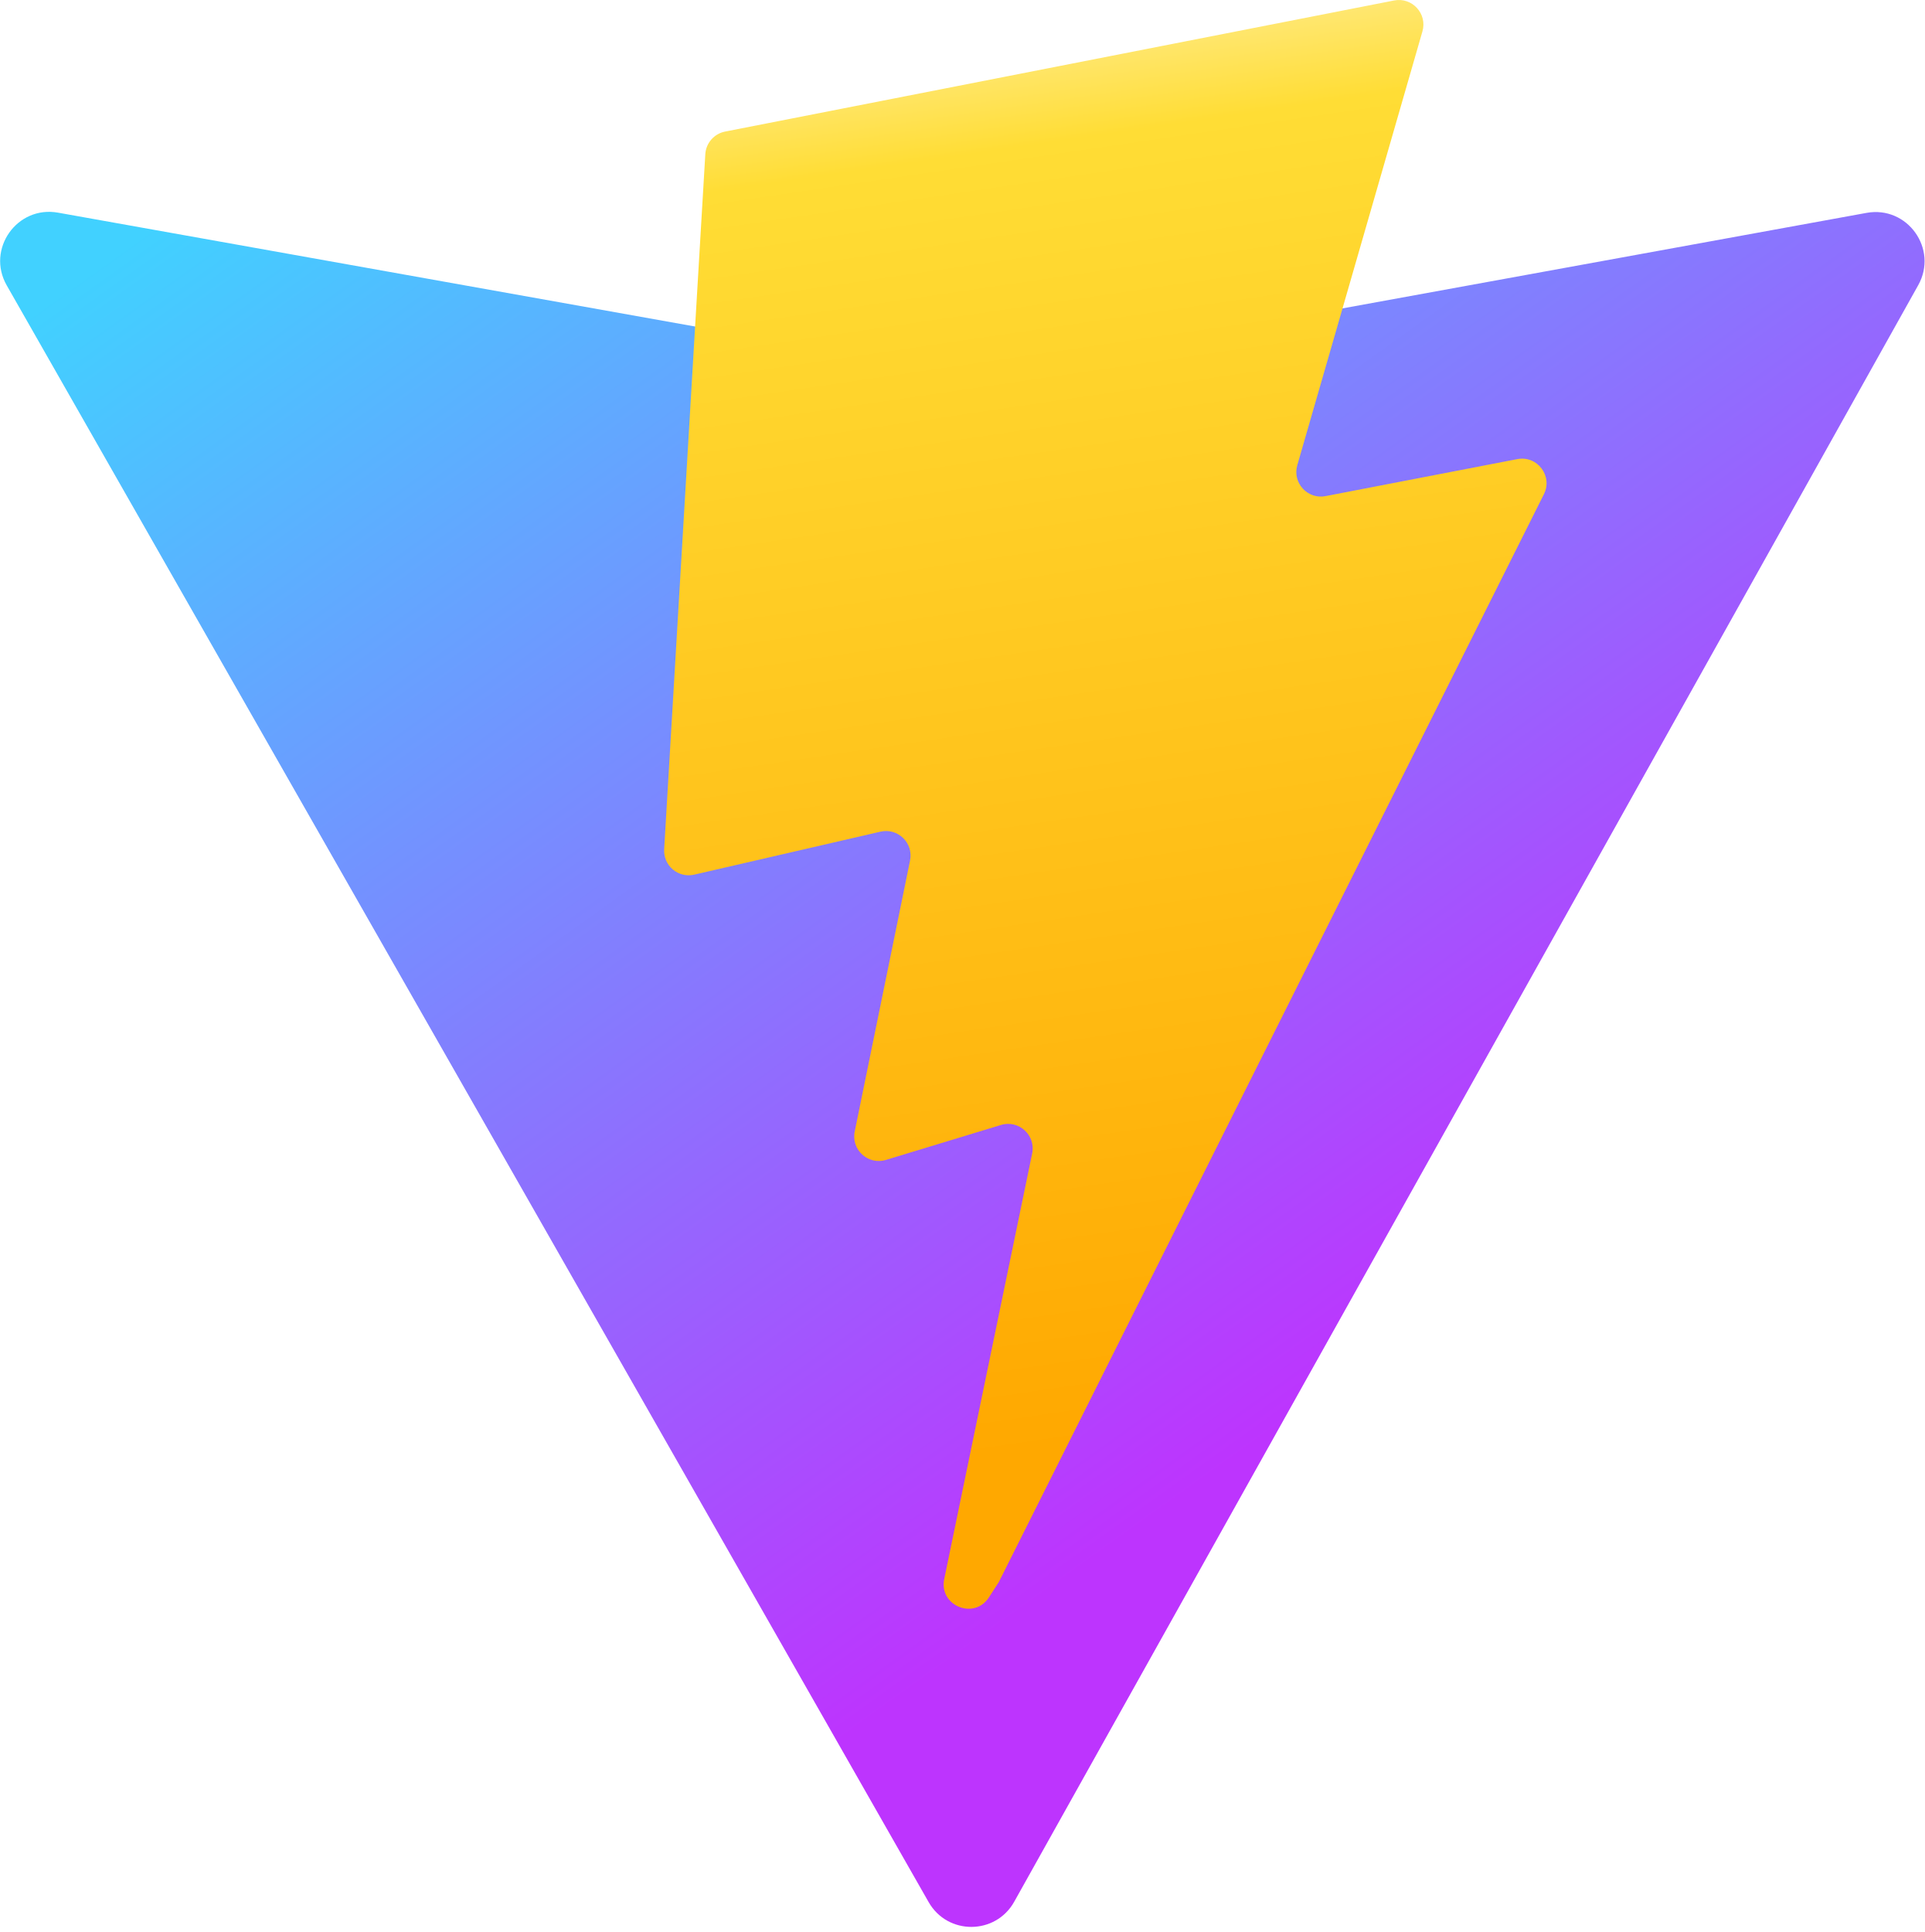
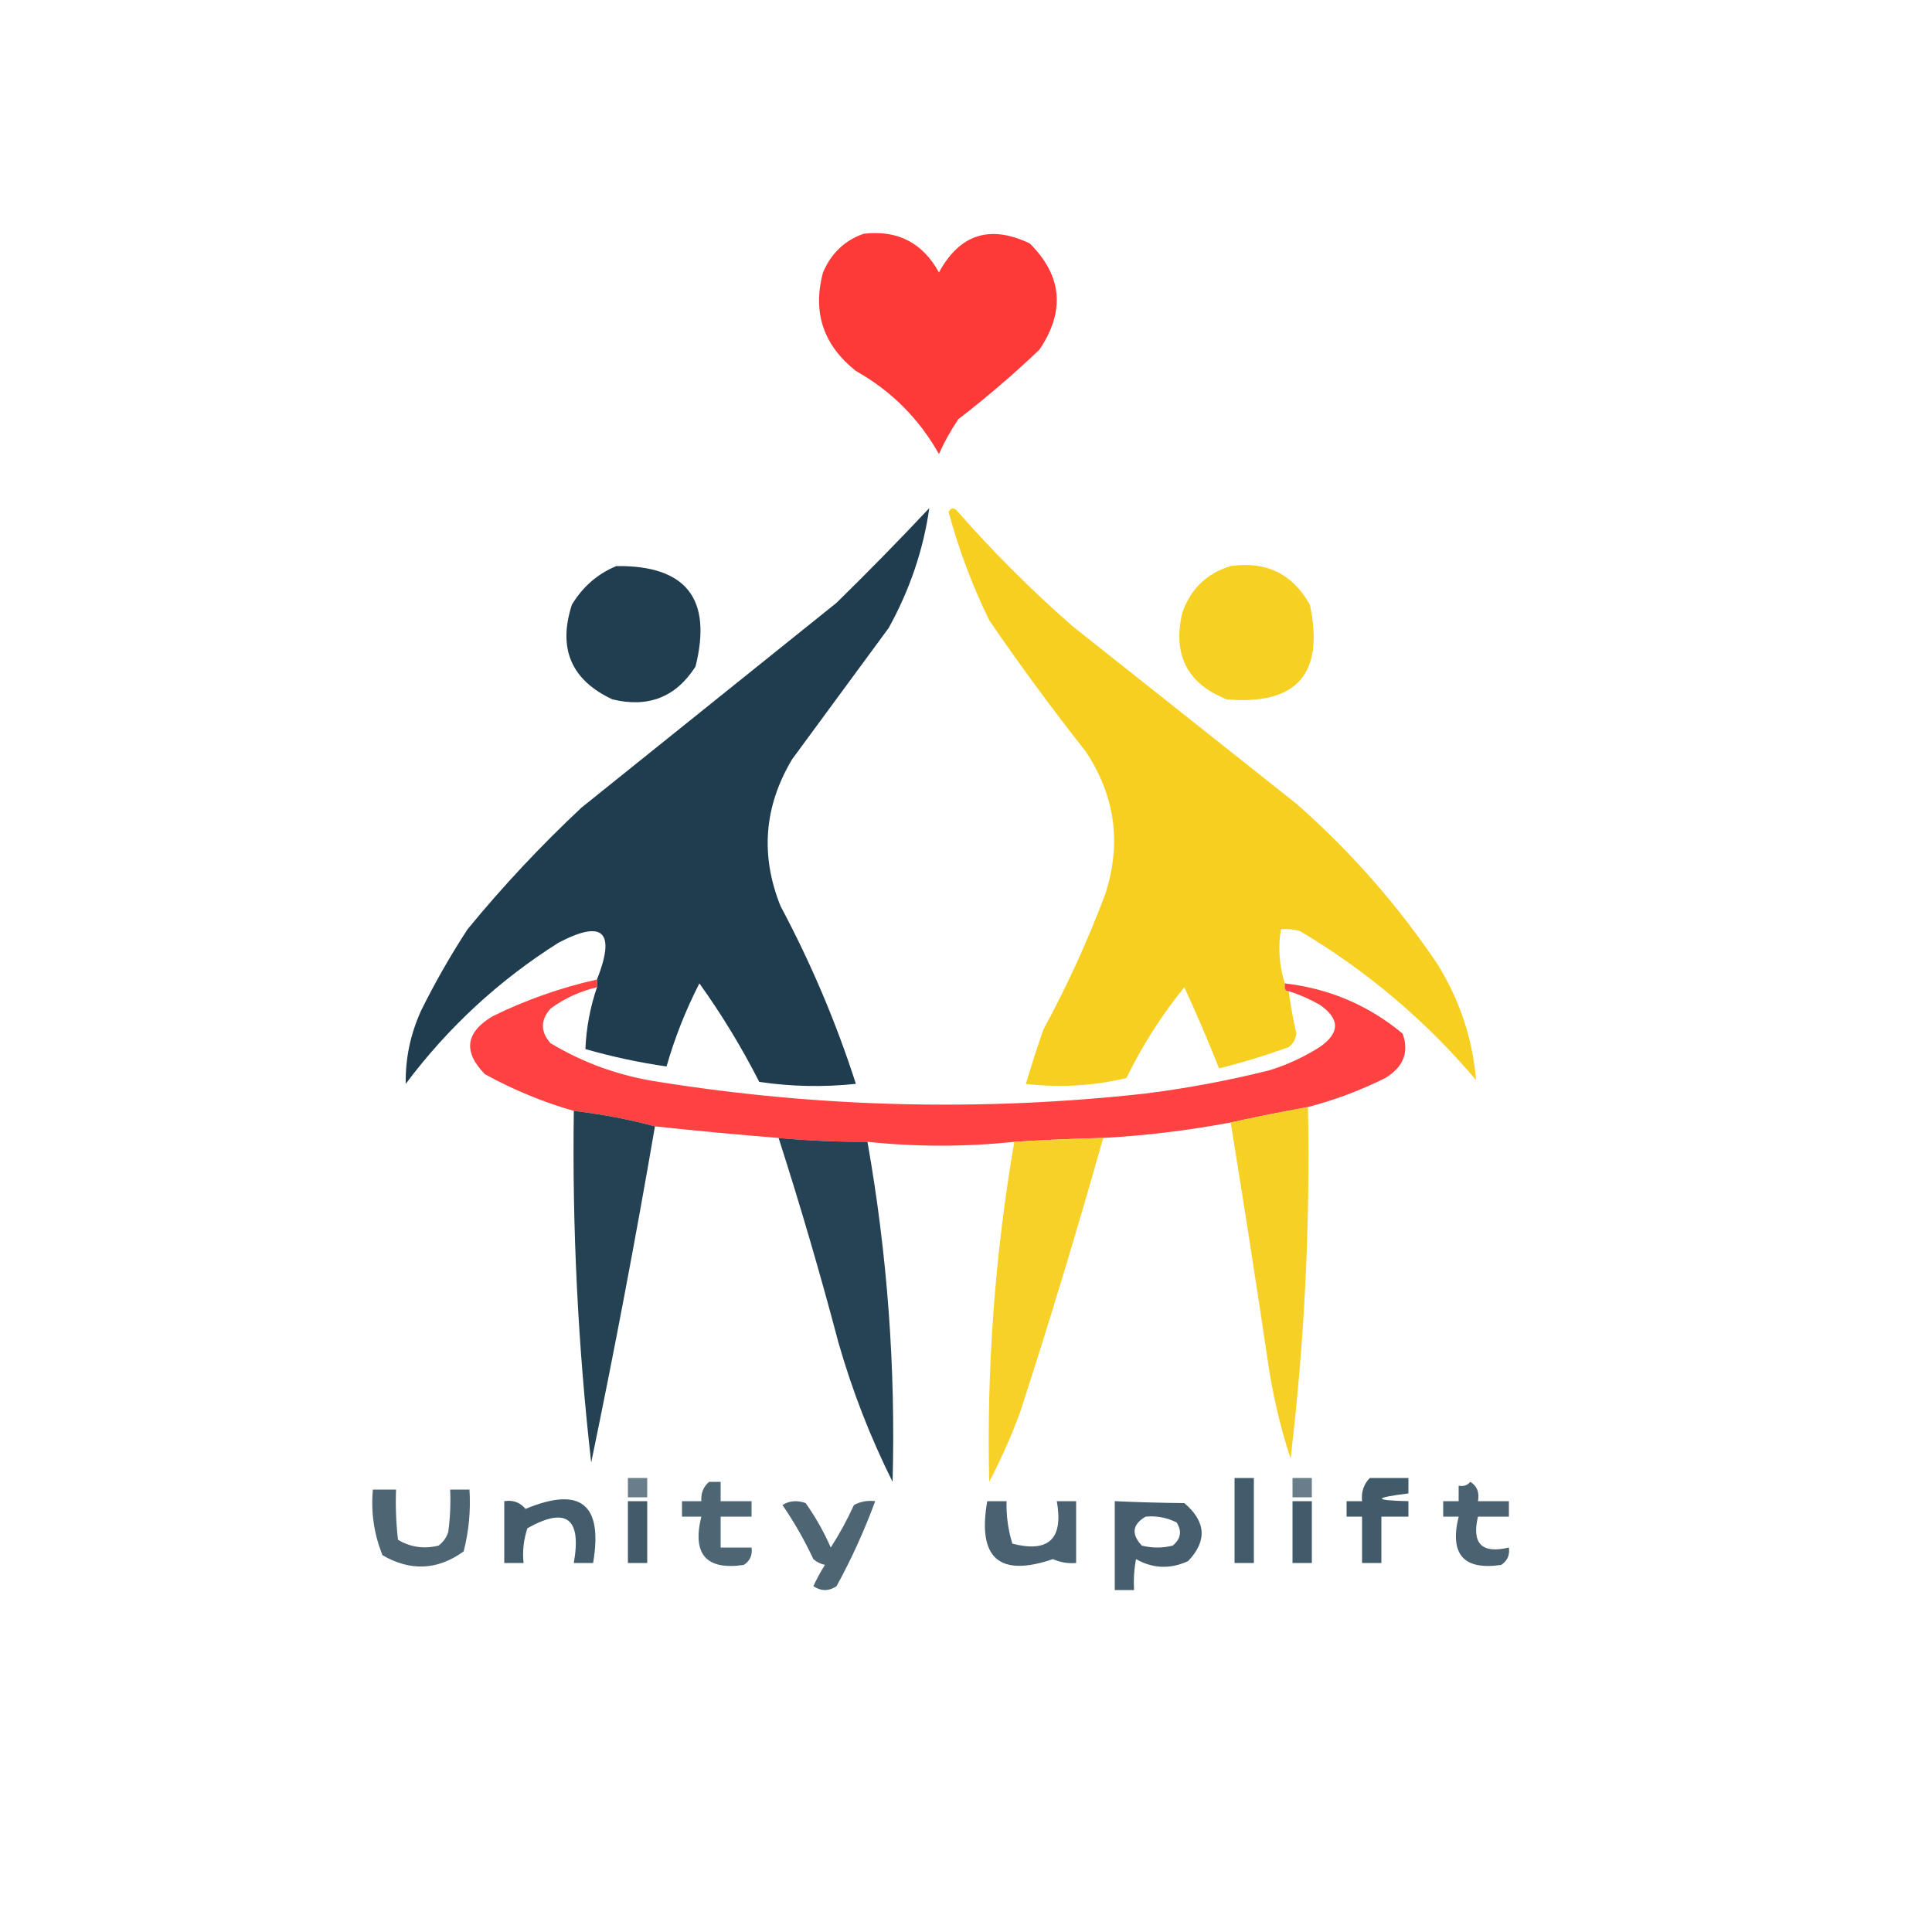
- <svg xmlns="http://www.w3.org/2000/svg" aria-hidden="true" role="img" class="iconify iconify--logos" width="31.88" height="32" preserveAspectRatio="xMidYMid meet" viewBox="0 0 256 257">
-   <defs>
-     <linearGradient id="IconifyId1813088fe1fbc01fb466" x1="-.828%" x2="57.636%" y1="7.652%" y2="78.411%">
-       <stop offset="0%" stop-color="#41D1FF" />
-       <stop offset="100%" stop-color="#BD34FE" />
-     </linearGradient>
-     <linearGradient id="IconifyId1813088fe1fbc01fb467" x1="43.376%" x2="50.316%" y1="2.242%" y2="89.03%">
-       <stop offset="0%" stop-color="#FFEA83" />
-       <stop offset="8.333%" stop-color="#FFDD35" />
-       <stop offset="100%" stop-color="#FFA800" />
-     </linearGradient>
-   </defs>
-   <path fill="url(#IconifyId1813088fe1fbc01fb466)" d="M255.153 37.938L134.897 252.976c-2.483 4.44-8.862 4.466-11.382.048L.875 37.958c-2.746-4.814 1.371-10.646 6.827-9.67l120.385 21.517a6.537 6.537 0 0 0 2.322-.004l117.867-21.483c5.438-.991 9.574 4.796 6.877 9.62Z" />
-   <path fill="url(#IconifyId1813088fe1fbc01fb467)" d="M185.432.063L96.44 17.501a3.268 3.268 0 0 0-2.634 3.014l-5.474 92.456a3.268 3.268 0 0 0 3.997 3.378l24.777-5.718c2.318-.535 4.413 1.507 3.936 3.838l-7.361 36.047c-.495 2.426 1.782 4.5 4.151 3.78l15.304-4.649c2.372-.72 4.652 1.36 4.15 3.788l-11.698 56.621c-.732 3.542 3.979 5.473 5.943 2.437l1.313-2.028l72.516-144.72c1.215-2.423-.88-5.186-3.54-4.672l-25.505 4.922c-2.396.462-4.435-1.77-3.759-4.114l16.646-57.705c.677-2.35-1.37-4.583-3.769-4.113Z" />
+ <svg xmlns="http://www.w3.org/2000/svg" version="1.1" width="500px" height="500px" style="shape-rendering:geometricPrecision; text-rendering:geometricPrecision; image-rendering:optimizeQuality; fill-rule:evenodd; clip-rule:evenodd">
+   <g>
+     <path style="opacity:0.955" fill="#fe3130" d="M 223.5,60.5 C 232.25,59.459 238.75,62.792 243,70.5C 248.395,60.591 256.228,58.091 266.5,63C 274.895,71.344 275.728,80.511 269,90.5C 262.294,96.874 255.294,102.874 248,108.5C 246.08,111.339 244.413,114.339 243,117.5C 237.833,108.333 230.667,101.167 221.5,96C 213.057,89.298 210.223,80.798 213,70.5C 215.106,65.557 218.606,62.224 223.5,60.5 Z" />
+   </g>
+   <g>
+     <path style="opacity:0.957" fill="#153447" d="M 154.5,255.5 C 154.5,254.833 154.5,254.167 154.5,253.5C 159.402,241.068 156.069,237.902 144.5,244C 129.126,253.704 115.959,265.871 105,280.5C 104.894,273.916 106.227,267.583 109,261.5C 112.6,254.243 116.6,247.243 121,240.5C 130.1,229.397 139.933,218.897 150.5,209C 172.5,191.333 194.5,173.667 216.5,156C 224.709,147.959 232.709,139.792 240.5,131.5C 238.975,142.239 235.475,152.572 230,162.5C 221.667,173.833 213.333,185.167 205,196.5C 197.728,208.677 196.728,221.344 202,234.5C 209.884,249.266 216.384,264.599 221.5,280.5C 213.173,281.387 204.84,281.22 196.5,280C 191.961,271.084 186.795,262.584 181,254.5C 177.459,261.411 174.625,268.578 172.5,276C 165.452,274.99 158.452,273.49 151.5,271.5C 151.735,265.993 152.735,260.66 154.5,255.5 Z" />
+   </g>
+   <g>
+     <path style="opacity:0.958" fill="#f6cd17" d="M 332.5,254.5 C 332.5,254.833 332.5,255.167 332.5,255.5C 332.5,256.167 332.833,256.5 333.5,256.5C 334.004,260.185 334.67,263.851 335.5,267.5C 335.291,268.994 334.624,270.161 333.5,271C 327.585,273.139 321.585,274.972 315.5,276.5C 312.695,269.418 309.695,262.418 306.5,255.5C 300.64,262.704 295.64,270.537 291.5,279C 282.909,281.039 274.243,281.539 265.5,280.5C 266.897,275.808 268.397,271.141 270,266.5C 276.138,255.222 281.472,243.555 286,231.5C 290.309,218.375 288.643,206.042 281,194.5C 272.281,183.448 263.947,172.114 256,160.5C 251.612,151.504 248.112,142.171 245.5,132.5C 246.002,131.479 246.668,131.312 247.5,132C 256.833,142.667 266.833,152.667 277.5,162C 296.833,177.333 316.167,192.667 335.5,208C 349.528,220.351 361.695,234.184 372,249.5C 377.762,258.786 381.095,268.786 382,279.5C 368.937,264.097 353.77,251.264 336.5,241C 334.866,240.506 333.199,240.34 331.5,240.5C 330.719,245.182 331.052,249.849 332.5,254.5 Z" />
+   </g>
+   <g>
+     <path style="opacity:0.947" fill="#153448" d="M 159.5,146.5 C 177.558,146.275 184.392,154.942 180,172.5C 174.955,180.409 167.788,183.242 158.5,181C 147.832,176.014 144.332,167.847 148,156.5C 150.818,151.839 154.651,148.505 159.5,146.5 Z" />
+   </g>
+   <g>
+     <path style="opacity:0.947" fill="#f5ce16" d="M 318.5,146.5 C 327.666,145.167 334.499,148.5 339,156.5C 342.795,174.369 335.628,182.535 317.5,181C 307.242,176.943 303.409,169.443 306,158.5C 308.208,152.337 312.375,148.337 318.5,146.5 Z" />
+   </g>
+   <g>
+     <path style="opacity:0.917" fill="#fe3131" d="M 154.5,253.5 C 154.5,254.167 154.5,254.833 154.5,255.5C 150.133,256.517 146.133,258.35 142.5,261C 139.833,264 139.833,267 142.5,270C 151.136,275.163 160.47,278.496 170.5,280C 212.405,286.664 254.405,287.664 296.5,283C 307.284,281.637 317.951,279.637 328.5,277C 333.122,275.573 337.455,273.573 341.5,271C 346.833,267.333 346.833,263.667 341.5,260C 338.929,258.546 336.262,257.38 333.5,256.5C 332.833,256.5 332.5,256.167 332.5,255.5C 332.5,255.167 332.5,254.833 332.5,254.5C 344.025,255.836 354.192,260.169 363,267.5C 364.72,272.313 363.22,276.147 358.5,279C 352.081,282.195 345.414,284.695 338.5,286.5C 331.803,287.706 325.137,289.039 318.5,290.5C 307.602,292.548 296.602,293.881 285.5,294.5C 277.825,294.68 270.158,295.014 262.5,295.5C 249.833,296.833 237.167,296.833 224.5,295.5C 216.813,295.54 209.146,295.207 201.5,294.5C 190.819,293.647 180.152,292.647 169.5,291.5C 162.711,289.677 155.711,288.343 148.5,287.5C 140.582,285.241 132.915,282.074 125.5,278C 119.795,272.186 120.462,267.186 127.5,263C 136.143,258.758 145.143,255.591 154.5,253.5 Z" />
+   </g>
+   <g>
+     <path style="opacity:0.936" fill="#f6cd17" d="M 338.5,286.5 C 339.104,316.938 337.604,347.271 334,377.5C 331.238,369.026 329.238,360.36 328,351.5C 324.972,331.133 321.805,310.8 318.5,290.5C 325.137,289.039 331.803,287.706 338.5,286.5 Z" />
+   </g>
+   <g>
+     <path style="opacity:0.93" fill="#153447" d="M 148.5,287.5 C 155.711,288.343 162.711,289.677 169.5,291.5C 164.521,320.488 159.021,349.488 153,378.5C 149.573,348.26 148.073,317.927 148.5,287.5 Z" />
+   </g>
+   <g>
+     <path style="opacity:0.924" fill="#153447" d="M 201.5,294.5 C 209.146,295.207 216.813,295.54 224.5,295.5C 229.646,324.611 231.813,353.945 231,383.5C 225.243,371.975 220.576,359.975 217,347.5C 212.295,329.679 207.129,312.012 201.5,294.5 Z" />
+   </g>
+   <g>
+     <path style="opacity:0.927" fill="#f6cd17" d="M 285.5,294.5 C 278.802,318.286 271.636,341.953 264,365.5C 261.714,371.701 259.047,377.701 256,383.5C 255.321,353.957 257.488,324.623 262.5,295.5C 270.158,295.014 277.825,294.68 285.5,294.5 Z" />
+   </g>
+   <g>
+     <path style="opacity:0.638" fill="#153448" d="M 162.5,382.5 C 164.167,382.5 165.833,382.5 167.5,382.5C 167.5,384.167 167.5,385.833 167.5,387.5C 165.833,387.5 164.167,387.5 162.5,387.5C 162.5,385.833 162.5,384.167 162.5,382.5 Z" />
+   </g>
+   <g>
+     <path style="opacity:0.803" fill="#153448" d="M 319.5,382.5 C 321.167,382.5 322.833,382.5 324.5,382.5C 324.5,389.833 324.5,397.167 324.5,404.5C 322.833,404.5 321.167,404.5 319.5,404.5C 319.5,397.167 319.5,389.833 319.5,382.5 Z" />
+   </g>
+   <g>
+     <path style="opacity:0.638" fill="#153448" d="M 334.5,382.5 C 336.167,382.5 337.833,382.5 339.5,382.5C 339.5,384.167 339.5,385.833 339.5,387.5C 337.833,387.5 336.167,387.5 334.5,387.5C 334.5,385.833 334.5,384.167 334.5,382.5 Z" />
+   </g>
+   <g>
+     <path style="opacity:0.806" fill="#153448" d="M 354.5,382.5 C 357.833,382.5 361.167,382.5 364.5,382.5C 364.5,383.833 364.5,385.167 364.5,386.5C 355.365,387.63 355.365,388.297 364.5,388.5C 364.5,389.833 364.5,391.167 364.5,392.5C 362.167,392.5 359.833,392.5 357.5,392.5C 357.5,396.5 357.5,400.5 357.5,404.5C 355.833,404.5 354.167,404.5 352.5,404.5C 352.5,400.5 352.5,396.5 352.5,392.5C 351.167,392.5 349.833,392.5 348.5,392.5C 348.5,391.167 348.5,389.833 348.5,388.5C 349.833,388.5 351.167,388.5 352.5,388.5C 352.253,386.142 352.919,384.142 354.5,382.5 Z" />
+   </g>
+   <g>
+     <path style="opacity:0.756" fill="#153448" d="M 183.5,383.5 C 184.5,383.5 185.5,383.5 186.5,383.5C 186.5,385.167 186.5,386.833 186.5,388.5C 189.167,388.5 191.833,388.5 194.5,388.5C 194.5,389.833 194.5,391.167 194.5,392.5C 191.833,392.5 189.167,392.5 186.5,392.5C 186.5,395.167 186.5,397.833 186.5,400.5C 189.167,400.5 191.833,400.5 194.5,400.5C 194.773,402.451 194.107,403.951 192.5,405C 182.768,406.427 179.101,402.26 181.5,392.5C 179.833,392.5 178.167,392.5 176.5,392.5C 176.5,391.167 176.5,389.833 176.5,388.5C 178.167,388.5 179.833,388.5 181.5,388.5C 181.365,386.446 182.032,384.779 183.5,383.5 Z" />
+   </g>
+   <g>
+     <path style="opacity:0.772" fill="#153448" d="M 380.5,383.5 C 382.256,384.552 382.923,386.219 382.5,388.5C 385.167,388.5 387.833,388.5 390.5,388.5C 390.5,389.833 390.5,391.167 390.5,392.5C 387.833,392.5 385.167,392.5 382.5,392.5C 380.833,399.5 383.5,402.167 390.5,400.5C 390.773,402.451 390.107,403.951 388.5,405C 378.768,406.427 375.101,402.26 377.5,392.5C 376.167,392.5 374.833,392.5 373.5,392.5C 373.5,391.167 373.5,389.833 373.5,388.5C 374.833,388.5 376.167,388.5 377.5,388.5C 377.5,387.167 377.5,385.833 377.5,384.5C 378.791,384.737 379.791,384.404 380.5,383.5 Z" />
+   </g>
+   <g>
+     <path style="opacity:0.756" fill="#153448" d="M 96.5,385.5 C 98.5,385.5 100.5,385.5 102.5,385.5C 102.334,389.846 102.501,394.179 103,398.5C 106.256,400.429 109.756,400.929 113.5,400C 114.701,399.097 115.535,397.931 116,396.5C 116.499,392.848 116.665,389.182 116.5,385.5C 118.167,385.5 119.833,385.5 121.5,385.5C 121.839,390.93 121.339,396.264 120,401.5C 113.244,406.368 106.244,406.701 99,402.5C 96.795,397.068 95.962,391.402 96.5,385.5 Z" />
+   </g>
+   <g>
+     <path style="opacity:0.797" fill="#153448" d="M 130.5,388.5 C 132.766,388.141 134.599,388.808 136,390.5C 150.251,384.583 156.085,389.249 153.5,404.5C 151.833,404.5 150.167,404.5 148.5,404.5C 150.555,392.866 146.555,389.866 136.5,395.5C 135.516,398.428 135.183,401.428 135.5,404.5C 133.833,404.5 132.167,404.5 130.5,404.5C 130.5,399.167 130.5,393.833 130.5,388.5 Z" />
+   </g>
+   <g>
+     <path style="opacity:0.806" fill="#153448" d="M 162.5,388.5 C 164.167,388.5 165.833,388.5 167.5,388.5C 167.5,393.833 167.5,399.167 167.5,404.5C 165.833,404.5 164.167,404.5 162.5,404.5C 162.5,399.167 162.5,393.833 162.5,388.5 Z" />
+   </g>
+   <g>
+     <path style="opacity:0.755" fill="#153448" d="M 202.5,389.5 C 204.288,388.378 206.288,388.211 208.5,389C 211.046,392.59 213.213,396.423 215,400.5C 217.254,396.993 219.254,393.327 221,389.5C 222.699,388.594 224.533,388.261 226.5,388.5C 223.733,396.039 220.399,403.372 216.5,410.5C 214.5,411.833 212.5,411.833 210.5,410.5C 211.373,408.587 212.373,406.753 213.5,405C 212.376,404.751 211.376,404.251 210.5,403.5C 208.17,398.537 205.503,393.87 202.5,389.5 Z" />
+   </g>
+   <g>
+     <path style="opacity:0.774" fill="#153448" d="M 255.5,388.5 C 257.167,388.5 258.833,388.5 260.5,388.5C 260.392,392.247 260.892,395.914 262,399.5C 271.422,401.914 275.256,398.247 273.5,388.5C 275.167,388.5 276.833,388.5 278.5,388.5C 278.5,393.833 278.5,399.167 278.5,404.5C 276.409,404.682 274.409,404.348 272.5,403.5C 258.575,408.252 252.908,403.252 255.5,388.5 Z" />
+   </g>
+   <g>
+     <path style="opacity:0.791" fill="#153448" d="M 288.5,388.5 C 294.413,388.775 300.413,388.942 306.5,389C 312.125,393.772 312.458,398.772 307.5,404C 302.872,406.14 298.372,405.974 294,403.5C 293.503,406.146 293.336,408.813 293.5,411.5C 291.833,411.5 290.167,411.5 288.5,411.5C 288.5,403.833 288.5,396.167 288.5,388.5 Z M 296.5,392.5 C 299.32,392.248 301.986,392.748 304.5,394C 305.935,396.267 305.602,398.267 303.5,400C 300.833,400.667 298.167,400.667 295.5,400C 292.709,397.016 293.042,394.516 296.5,392.5 Z" />
+   </g>
+   <g>
+     <path style="opacity:0.806" fill="#153448" d="M 334.5,388.5 C 336.167,388.5 337.833,388.5 339.5,388.5C 339.5,393.833 339.5,399.167 339.5,404.5C 337.833,404.5 336.167,404.5 334.5,404.5C 334.5,399.167 334.5,393.833 334.5,388.5 Z" />
+   </g>
</svg>
